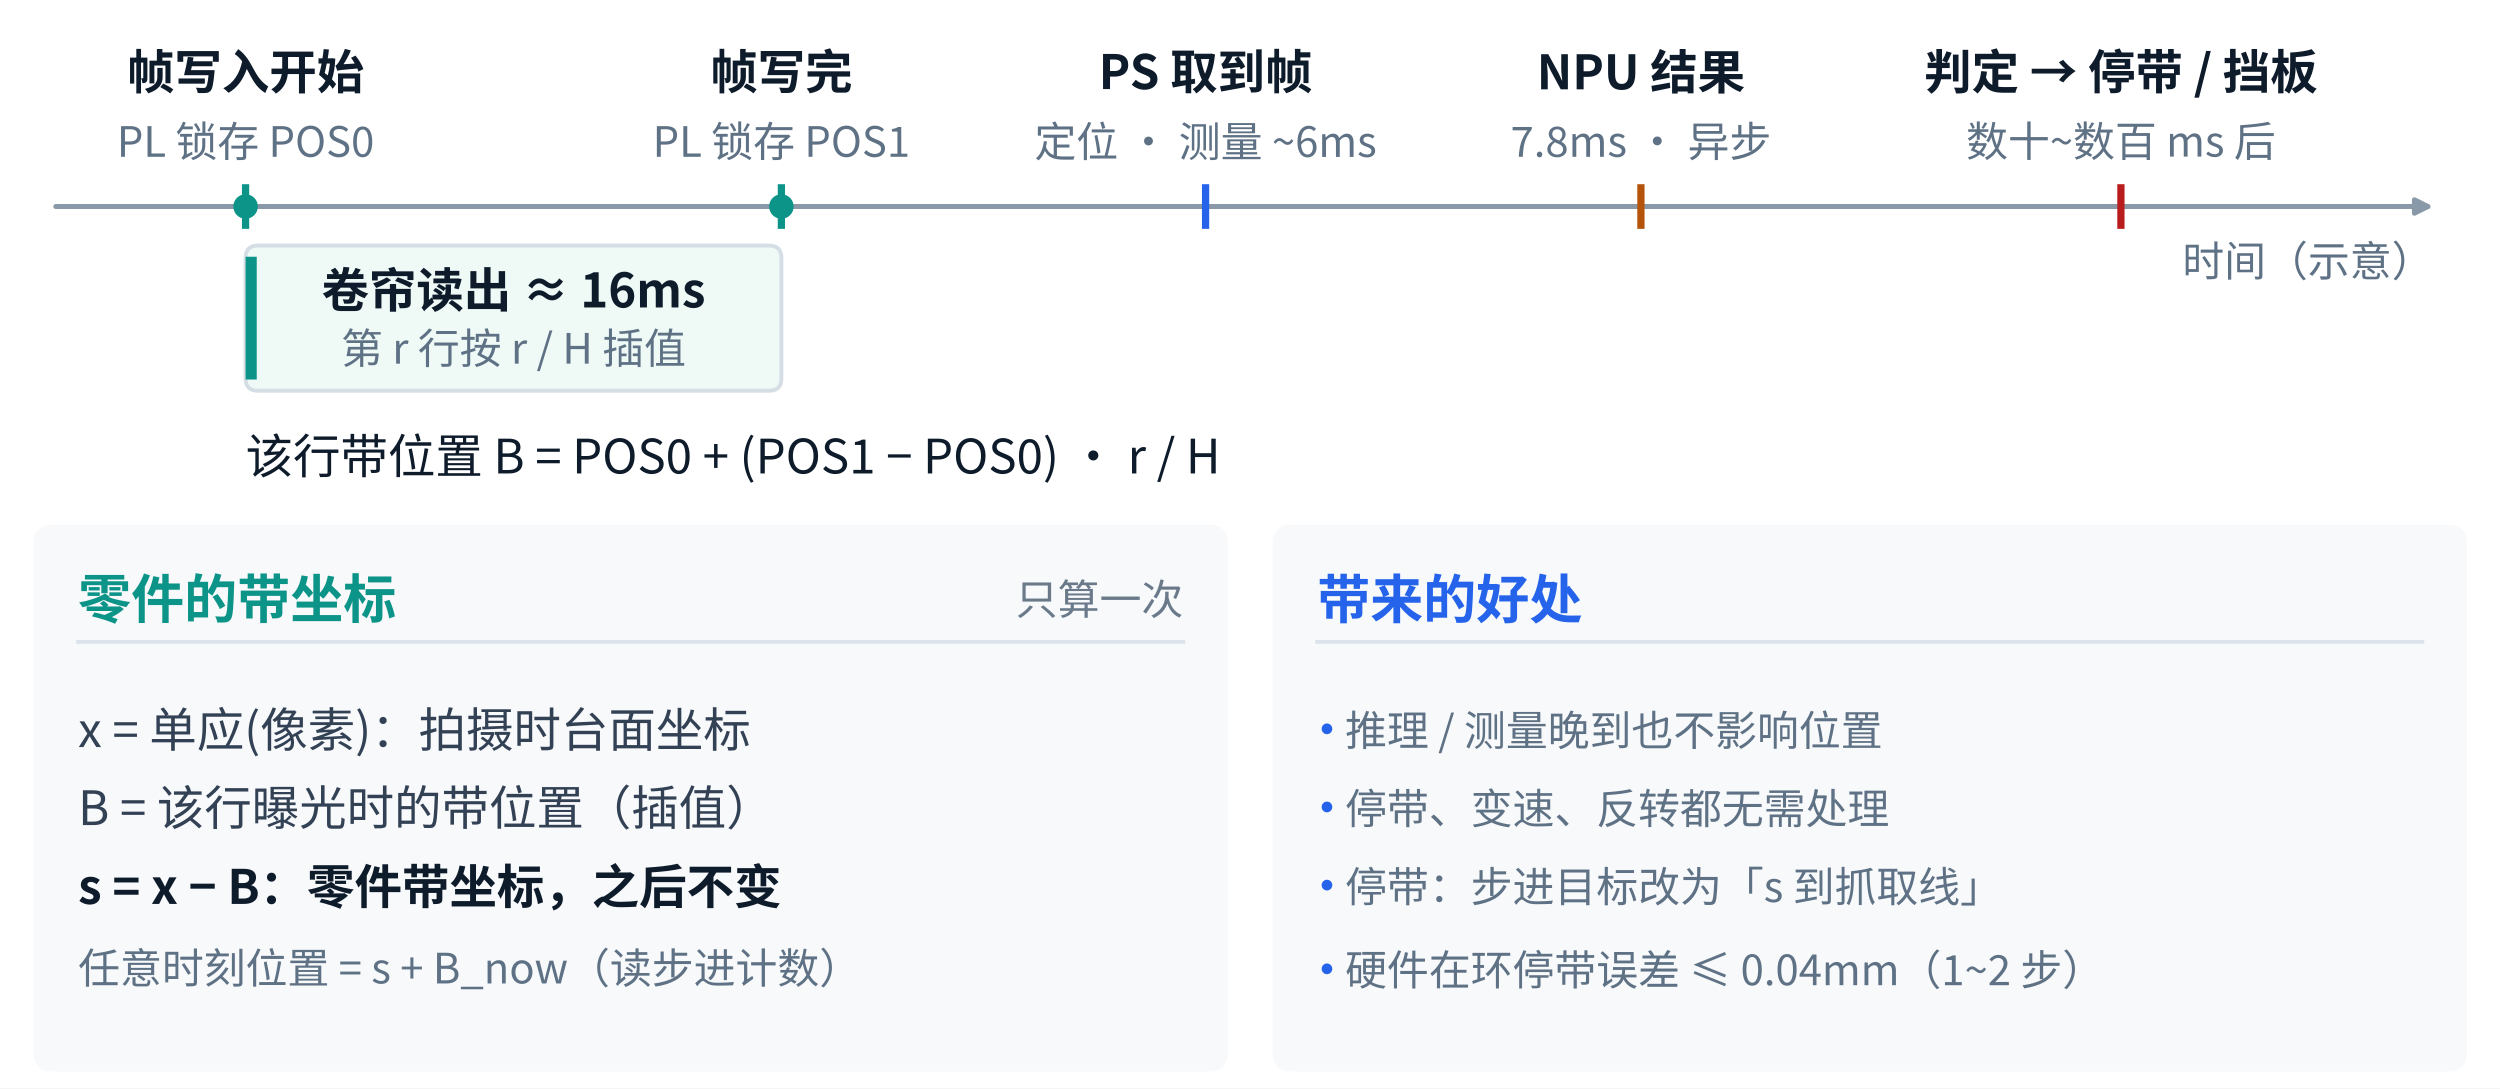
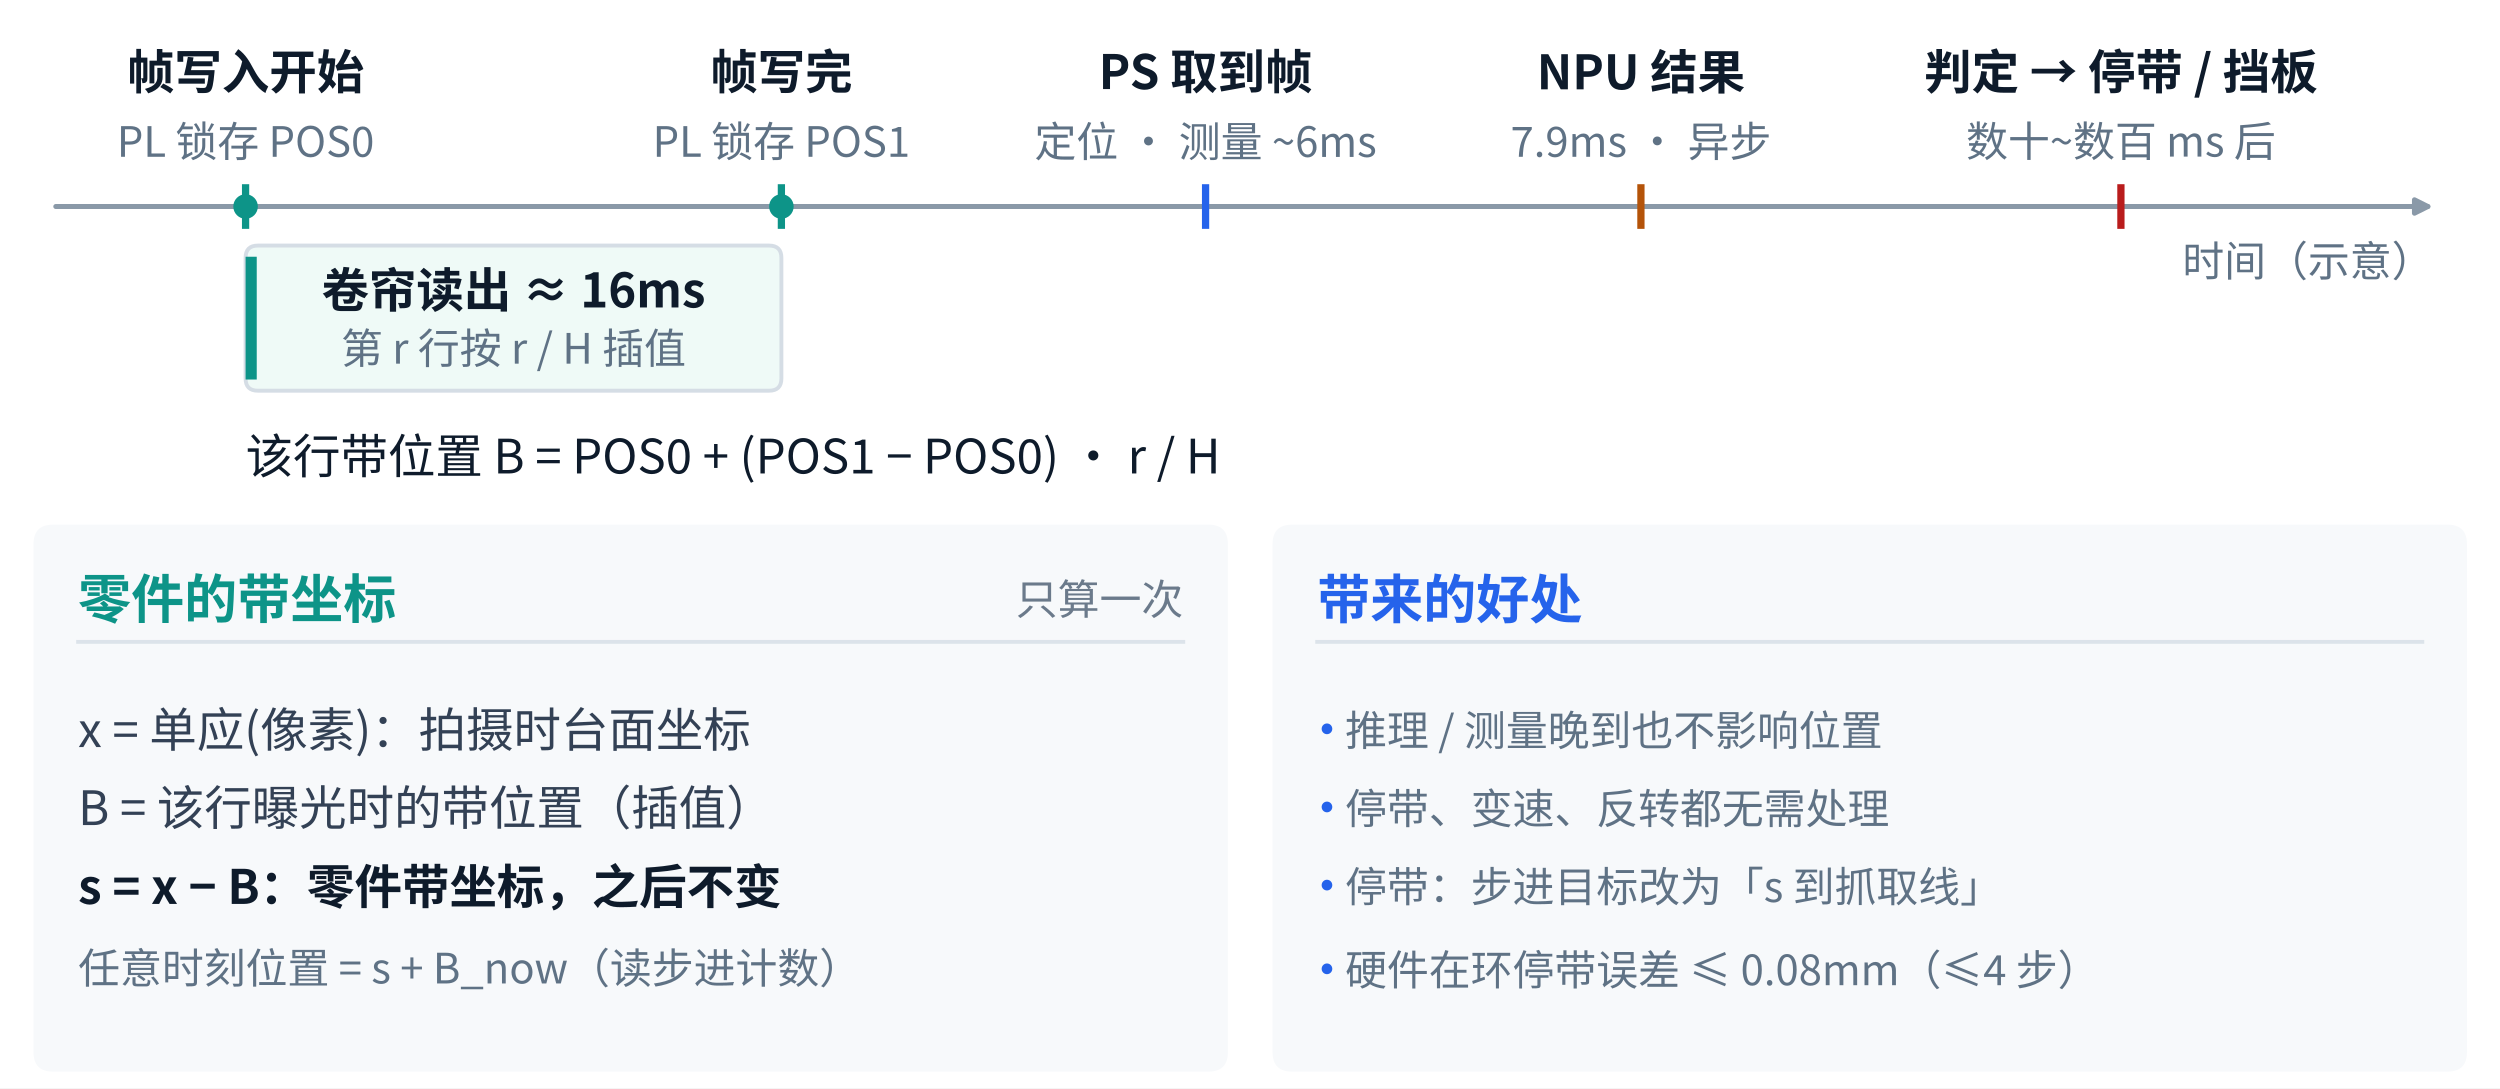
<svg xmlns="http://www.w3.org/2000/svg" width="447.92pt" height="195pt" viewBox="0 0 447.92 195" version="1.1">
  <defs>
    <style type="text/css">*{stroke-linejoin: round; stroke-linecap: butt}</style>
  </defs>
  <g id="figure_1">
    <g id="patch_1">
      <path d="M 0 195  L 447.92 195  L 447.92 0  L 0 0  z " style="fill: #ffffff" />
    </g>
    <g id="axes_1">
      <g id="patch_2">
        <path d="M 9.5 192  L 216.5 192  Q 220 192 220 188.5  L 220 97.5  Q 220 94 216.5 94  L 9.5 94  Q 6 94 6 97.5  L 6 188.5  Q 6 192 9.5 192  z " clip-path="url(#pa99271ae26)" style="fill: #f7f9fb" />
      </g>
      <g id="patch_3">
        <path d="M 231.5 192  L 438.5 192  Q 442 192 442 188.5  L 442 97.5  Q 442 94 438.5 94  L 231.5 94  Q 228 94 228 97.5  L 228 188.5  Q 228 192 231.5 192  z " clip-path="url(#pa99271ae26)" style="fill: #f7f9fb" />
      </g>
      <g id="line2d_1">
        <path d="M 14 115  L 212 115  " clip-path="url(#pa99271ae26)" style="fill: none; stroke: #dce3ea; stroke-width: 0.7; stroke-linecap: square" />
      </g>
      <g id="line2d_2">
        <path d="M 236 115  L 434 115  " clip-path="url(#pa99271ae26)" style="fill: none; stroke: #dce3ea; stroke-width: 0.7; stroke-linecap: square" />
      </g>
      <g id="patch_4">
        <path d="M 10 37  Q 223 37 434.994 37  " clip-path="url(#pa99271ae26)" style="fill: none; stroke: #8a99a8; stroke-width: 0.9; stroke-linecap: round" />
        <path d="M 432.594 35.8  L 434.994 37  L 432.594 38.2  z " clip-path="url(#pa99271ae26)" style="fill: #8a99a8; stroke: #8a99a8; stroke-width: 0.9; stroke-linecap: round" />
      </g>
      <g id="line2d_3">
        <path d="M 44 41  L 44 33  " clip-path="url(#pa99271ae26)" style="fill: none; stroke: #0d9488; stroke-width: 1.3" />
      </g>
      <g id="line2d_4">
        <path d="M 140 41  L 140 33  " clip-path="url(#pa99271ae26)" style="fill: none; stroke: #0d9488; stroke-width: 1.3" />
      </g>
      <g id="line2d_5">
        <path d="M 216 41  L 216 33  " clip-path="url(#pa99271ae26)" style="fill: none; stroke: #2563eb; stroke-width: 1.3" />
      </g>
      <g id="line2d_6">
        <path d="M 294 41  L 294 33  " clip-path="url(#pa99271ae26)" style="fill: none; stroke: #b45309; stroke-width: 1.3" />
      </g>
      <g id="line2d_7">
        <path d="M 380 41  L 380 33  " clip-path="url(#pa99271ae26)" style="fill: none; stroke: #b91c1c; stroke-width: 1.3" />
      </g>
      <g id="patch_5">
        <path d="M 46.2 70  L 137.8 70  Q 140 70 140 67.8  L 140 46.2  Q 140 44 137.8 44  L 46.2 44  Q 44 44 44 46.2  L 44 67.8  Q 44 70 46.2 70  z " clip-path="url(#pa99271ae26)" style="fill: #effaf7; stroke: #d5dde5; stroke-width: 0.7; stroke-linejoin: miter" />
      </g>
      <g id="patch_6">
        <path d="M 44 68  L 46 68  L 46 46  L 44 46  z " clip-path="url(#pa99271ae26)" style="fill: #0d9488" />
      </g>
      <g id="text_1">
        <text style="font-size: 7.5px; font-family: 'Microsoft YaHei', 'Noto Sans CJK SC', 'WenQuanYi Zen Hei', 'SimHei', 'DejaVu Sans', sans-serif; text-anchor: end; fill: #5f7285" x="436" y="49.518" transform="rotate(-0 436 49.51777)">时间（示意）</text>
      </g>
      <g id="text_2">
        <text style="font-weight: 700; font-size: 8.5px; font-family: 'Microsoft YaHei', 'Noto Sans CJK SC', 'WenQuanYi Zen Hei', 'SimHei', 'DejaVu Sans', sans-serif; text-anchor: middle; fill: #0e1b2b" x="44" y="15.976" transform="rotate(-0 44 15.97566)">帧写入开始</text>
      </g>
      <g id="text_3">
        <text style="font-size: 7.5px; font-family: 'Microsoft YaHei', 'Noto Sans CJK SC', 'WenQuanYi Zen Hei', 'SimHei', 'DejaVu Sans', sans-serif; text-anchor: middle; fill: #5f7285" x="44" y="28.096" transform="rotate(-0 44 28.09629)">PL 锁存 POS0</text>
      </g>
      <g id="text_4">
        <text style="font-weight: 700; font-size: 8.5px; font-family: 'Microsoft YaHei', 'Noto Sans CJK SC', 'WenQuanYi Zen Hei', 'SimHei', 'DejaVu Sans', sans-serif; text-anchor: middle; fill: #0e1b2b" x="140" y="15.964" transform="rotate(-0 140 15.96371)">帧写完</text>
      </g>
      <g id="text_5">
        <text style="font-size: 7.5px; font-family: 'Microsoft YaHei', 'Noto Sans CJK SC', 'WenQuanYi Zen Hei', 'SimHei', 'DejaVu Sans', sans-serif; text-anchor: middle; fill: #5f7285" x="140" y="28.096" transform="rotate(-0 140 28.09629)">PL 锁存 POS1</text>
      </g>
      <g id="text_6">
        <text style="font-weight: 700; font-size: 8.5px; font-family: 'Microsoft YaHei', 'Noto Sans CJK SC', 'WenQuanYi Zen Hei', 'SimHei', 'DejaVu Sans', sans-serif; text-anchor: middle; fill: #0e1b2b" x="216" y="15.963" transform="rotate(-0 216 15.96305)">PS 取到帧</text>
      </g>
      <g id="text_7">
        <text style="font-size: 7.5px; font-family: 'Microsoft YaHei', 'Noto Sans CJK SC', 'WenQuanYi Zen Hei', 'SimHei', 'DejaVu Sans', sans-serif; text-anchor: middle; fill: #5f7285" x="216" y="28.119" transform="rotate(-0 216 28.11856)">定位 · 测量 ~6ms</text>
      </g>
      <g id="text_8">
        <text style="font-weight: 700; font-size: 8.5px; font-family: 'Microsoft YaHei', 'Noto Sans CJK SC', 'WenQuanYi Zen Hei', 'SimHei', 'DejaVu Sans', sans-serif; text-anchor: middle; fill: #0e1b2b" x="294" y="16.005" transform="rotate(-0 294 16.00488)">NPU 结果</text>
      </g>
      <g id="text_9">
-         <text style="font-size: 7.5px; font-family: 'Microsoft YaHei', 'Noto Sans CJK SC', 'WenQuanYi Zen Hei', 'SimHei', 'DejaVu Sans', sans-serif; text-anchor: middle; fill: #5f7285" x="294" y="28.1" transform="rotate(-0 294 28.0998)">7.8ms · 异步</text>
+         <text style="font-size: 7.5px; font-family: 'Microsoft YaHei', 'Noto Sans CJK SC', 'WenQuanYi Zen Hei', 'SimHei', 'DejaVu Sans', sans-serif; text-anchor: middle; fill: #5f7285" x="294" y="28.1" transform="rotate(-0 294 28.0998)">7.9ms · 异步</text>
      </g>
      <g id="text_10">
        <text style="font-weight: 700; font-size: 8.5px; font-family: 'Microsoft YaHei', 'Noto Sans CJK SC', 'WenQuanYi Zen Hei', 'SimHei', 'DejaVu Sans', sans-serif; text-anchor: middle; fill: #0e1b2b" x="380" y="15.972" transform="rotate(-0 380 15.97168)">判定 → 停带 / 挡板</text>
      </g>
      <g id="text_11">
        <text style="font-size: 7.5px; font-family: 'Microsoft YaHei', 'Noto Sans CJK SC', 'WenQuanYi Zen Hei', 'SimHei', 'DejaVu Sans', sans-serif; text-anchor: middle; fill: #5f7285" x="380" y="28.063" transform="rotate(-0 380 28.06348)">数十~数百 ms 后</text>
      </g>
      <g id="text_12">
        <text style="font-weight: 700; font-size: 8.5px; font-family: 'Microsoft YaHei', 'Noto Sans CJK SC', 'WenQuanYi Zen Hei', 'SimHei', 'DejaVu Sans', sans-serif; text-anchor: middle; fill: #0e1b2b" x="92" y="55.084" transform="rotate(-0 92 55.08406)">卷帘读出 ≈ 16ms</text>
      </g>
      <g id="text_13">
        <text style="font-size: 7.5px; font-family: 'Microsoft YaHei', 'Noto Sans CJK SC', 'WenQuanYi Zen Hei', 'SimHei', 'DejaVu Sans', sans-serif; text-anchor: middle; fill: #5f7285" x="92" y="65.155" transform="rotate(-0 92 65.15469)">第 r 行按 r / H 插值</text>
      </g>
      <g id="text_14">
        <text style="font-size: 8.5px; font-family: 'Microsoft YaHei', 'Noto Sans CJK SC', 'WenQuanYi Zen Hei', 'SimHei', 'DejaVu Sans', sans-serif; text-anchor: start; fill: #0e1b2b" x="44" y="84.828" transform="rotate(-0 44 84.82824)">该行带位置 B = POS0 + (POS1 − POS0) · r / H</text>
      </g>
      <g id="text_15">
        <text style="font-weight: 700; font-size: 9.5px; font-family: 'Microsoft YaHei', 'Noto Sans CJK SC', 'WenQuanYi Zen Hei', 'SimHei', 'DejaVu Sans', sans-serif; text-anchor: start; fill: #0d9488" x="14" y="110.775" transform="rotate(-0 14 110.7753)">零件的带坐标</text>
      </g>
      <g id="text_16">
        <text style="font-size: 7.5px; font-family: 'Microsoft YaHei', 'Noto Sans CJK SC', 'WenQuanYi Zen Hei', 'SimHei', 'DejaVu Sans', sans-serif; text-anchor: end; fill: #6b7a8b" x="212" y="110.115" transform="rotate(-0 212 110.115)">只算一次</text>
      </g>
      <g id="text_17">
        <text style="font-size: 8.5px; font-family: 'Microsoft YaHei', 'Noto Sans CJK SC', 'WenQuanYi Zen Hei', 'SimHei', 'DejaVu Sans', sans-serif; text-anchor: start; fill: #334155" x="14" y="133.849" transform="rotate(-0 14 133.8495)">x = 单应(像素)：拍摄时台面坐标</text>
      </g>
      <g id="text_18">
        <text style="font-size: 8.5px; font-family: 'Microsoft YaHei', 'Noto Sans CJK SC', 'WenQuanYi Zen Hei', 'SimHei', 'DejaVu Sans', sans-serif; text-anchor: start; fill: #334155" x="14" y="147.828" transform="rotate(-0 14 147.8282)">B = 该行曝光时的带位置（插值）</text>
      </g>
      <g id="text_19">
        <text style="font-weight: 700; font-size: 8.5px; font-family: 'Microsoft YaHei', 'Noto Sans CJK SC', 'WenQuanYi Zen Hei', 'SimHei', 'DejaVu Sans', sans-serif; text-anchor: start; fill: #0e1b2b" x="14" y="161.955" transform="rotate(-0 14 161.9551)">s = x − B：零件带坐标，之后不变</text>
      </g>
      <g id="text_20">
        <text style="font-size: 7.5px; font-family: 'Microsoft YaHei', 'Noto Sans CJK SC', 'WenQuanYi Zen Hei', 'SimHei', 'DejaVu Sans', sans-serif; text-anchor: start; fill: #5f7285" x="14" y="176.205" transform="rotate(-0 14 176.2049)">任意时刻位置 = s + B_now（读步进计数）</text>
      </g>
      <g id="text_21">
        <text style="font-weight: 700; font-size: 9.5px; font-family: 'Microsoft YaHei', 'Noto Sans CJK SC', 'WenQuanYi Zen Hei', 'SimHei', 'DejaVu Sans', sans-serif; text-anchor: start; fill: #2563eb" x="236" y="110.826" transform="rotate(-0 236 110.8257)">带来的好处</text>
      </g>
      <g id="text_22">
        <text style="font-weight: 700; font-size: 7.5px; font-family: 'Microsoft YaHei', 'Noto Sans CJK SC', 'WenQuanYi Zen Hei', 'SimHei', 'DejaVu Sans', sans-serif; text-anchor: start; fill: #2563eb" x="234" y="133.435" transform="rotate(-0 234 133.4352)">·</text>
      </g>
      <g id="text_23">
        <text style="font-size: 7.5px; font-family: 'Microsoft YaHei', 'Noto Sans CJK SC', 'WenQuanYi Zen Hei', 'SimHei', 'DejaVu Sans', sans-serif; text-anchor: start; fill: #5f7285" x="241" y="133.619" transform="rotate(-0 241 133.6186)">推理 / 测量晚到也不影响位置</text>
      </g>
      <g id="text_24">
        <text style="font-weight: 700; font-size: 7.5px; font-family: 'Microsoft YaHei', 'Noto Sans CJK SC', 'WenQuanYi Zen Hei', 'SimHei', 'DejaVu Sans', sans-serif; text-anchor: start; fill: #2563eb" x="234" y="147.435" transform="rotate(-0 234 147.4352)">·</text>
      </g>
      <g id="text_25">
        <text style="font-size: 7.5px; font-family: 'Microsoft YaHei', 'Noto Sans CJK SC', 'WenQuanYi Zen Hei', 'SimHei', 'DejaVu Sans', sans-serif; text-anchor: start; fill: #5f7285" x="241" y="147.619" transform="rotate(-0 241 147.6186)">停带、变速、反转都无需处理</text>
      </g>
      <g id="text_26">
        <text style="font-weight: 700; font-size: 7.5px; font-family: 'Microsoft YaHei', 'Noto Sans CJK SC', 'WenQuanYi Zen Hei', 'SimHei', 'DejaVu Sans', sans-serif; text-anchor: start; fill: #2563eb" x="234" y="161.435" transform="rotate(-0 234 161.4352)">·</text>
      </g>
      <g id="text_27">
        <text style="font-size: 7.5px; font-family: 'Microsoft YaHei', 'Noto Sans CJK SC', 'WenQuanYi Zen Hei', 'SimHei', 'DejaVu Sans', sans-serif; text-anchor: start; fill: #5f7285" x="241" y="161.619" transform="rotate(-0 241 161.6186)">停带：步进目标改为「s 到抓取线」</text>
      </g>
      <g id="text_28">
        <text style="font-weight: 700; font-size: 7.5px; font-family: 'Microsoft YaHei', 'Noto Sans CJK SC', 'WenQuanYi Zen Hei', 'SimHei', 'DejaVu Sans', sans-serif; text-anchor: start; fill: #2563eb" x="234" y="176.435" transform="rotate(-0 234 176.4352)">·</text>
      </g>
      <g id="text_29">
-         <text style="font-size: 7.5px; font-family: 'Microsoft YaHei', 'Noto Sans CJK SC', 'WenQuanYi Zen Hei', 'SimHei', 'DejaVu Sans', sans-serif; text-anchor: start; fill: #5f7285" x="241" y="176.521" transform="rotate(-0 241 176.5213)">硬件在环停带误差 ≤ 0.04mm（1~2 步）</text>
+         <text style="font-size: 7.5px; font-family: 'Microsoft YaHei', 'Noto Sans CJK SC', 'WenQuanYi Zen Hei', 'SimHei', 'DejaVu Sans', sans-serif; text-anchor: start; fill: #5f7285" x="241" y="176.521" transform="rotate(-0 241 176.5213)">硬件在环停带误差 ≤ 0.08mm（≤4 步）</text>
      </g>
      <g id="patch_7">
        <path d="M 44 38.7  C 44.451 38.7 44.883 38.521 45.202 38.202  C 45.521 37.883 45.7 37.451 45.7 37  C 45.7 36.549 45.521 36.117 45.202 35.798  C 44.883 35.479 44.451 35.3 44 35.3  C 43.549 35.3 43.117 35.479 42.798 35.798  C 42.479 36.117 42.3 36.549 42.3 37  C 42.3 37.451 42.479 37.883 42.798 38.202  C 43.117 38.521 43.549 38.7 44 38.7  z " clip-path="url(#pa99271ae26)" style="fill: #0d9488; stroke: #0d9488; stroke-linejoin: miter" />
      </g>
      <g id="patch_8">
        <path d="M 140 38.7  C 140.451 38.7 140.883 38.521 141.202 38.202  C 141.521 37.883 141.7 37.451 141.7 37  C 141.7 36.549 141.521 36.117 141.202 35.798  C 140.883 35.479 140.451 35.3 140 35.3  C 139.549 35.3 139.117 35.479 138.798 35.798  C 138.479 36.117 138.3 36.549 138.3 37  C 138.3 37.451 138.479 37.883 138.798 38.202  C 139.117 38.521 139.549 38.7 140 38.7  z " clip-path="url(#pa99271ae26)" style="fill: #0d9488; stroke: #0d9488; stroke-linejoin: miter" />
      </g>
    </g>
  </g>
  <defs>
    <clipPath id="pa99271ae26">
      <rect x="0" y="0" width="447.92" height="195" />
    </clipPath>
  </defs>
</svg>
